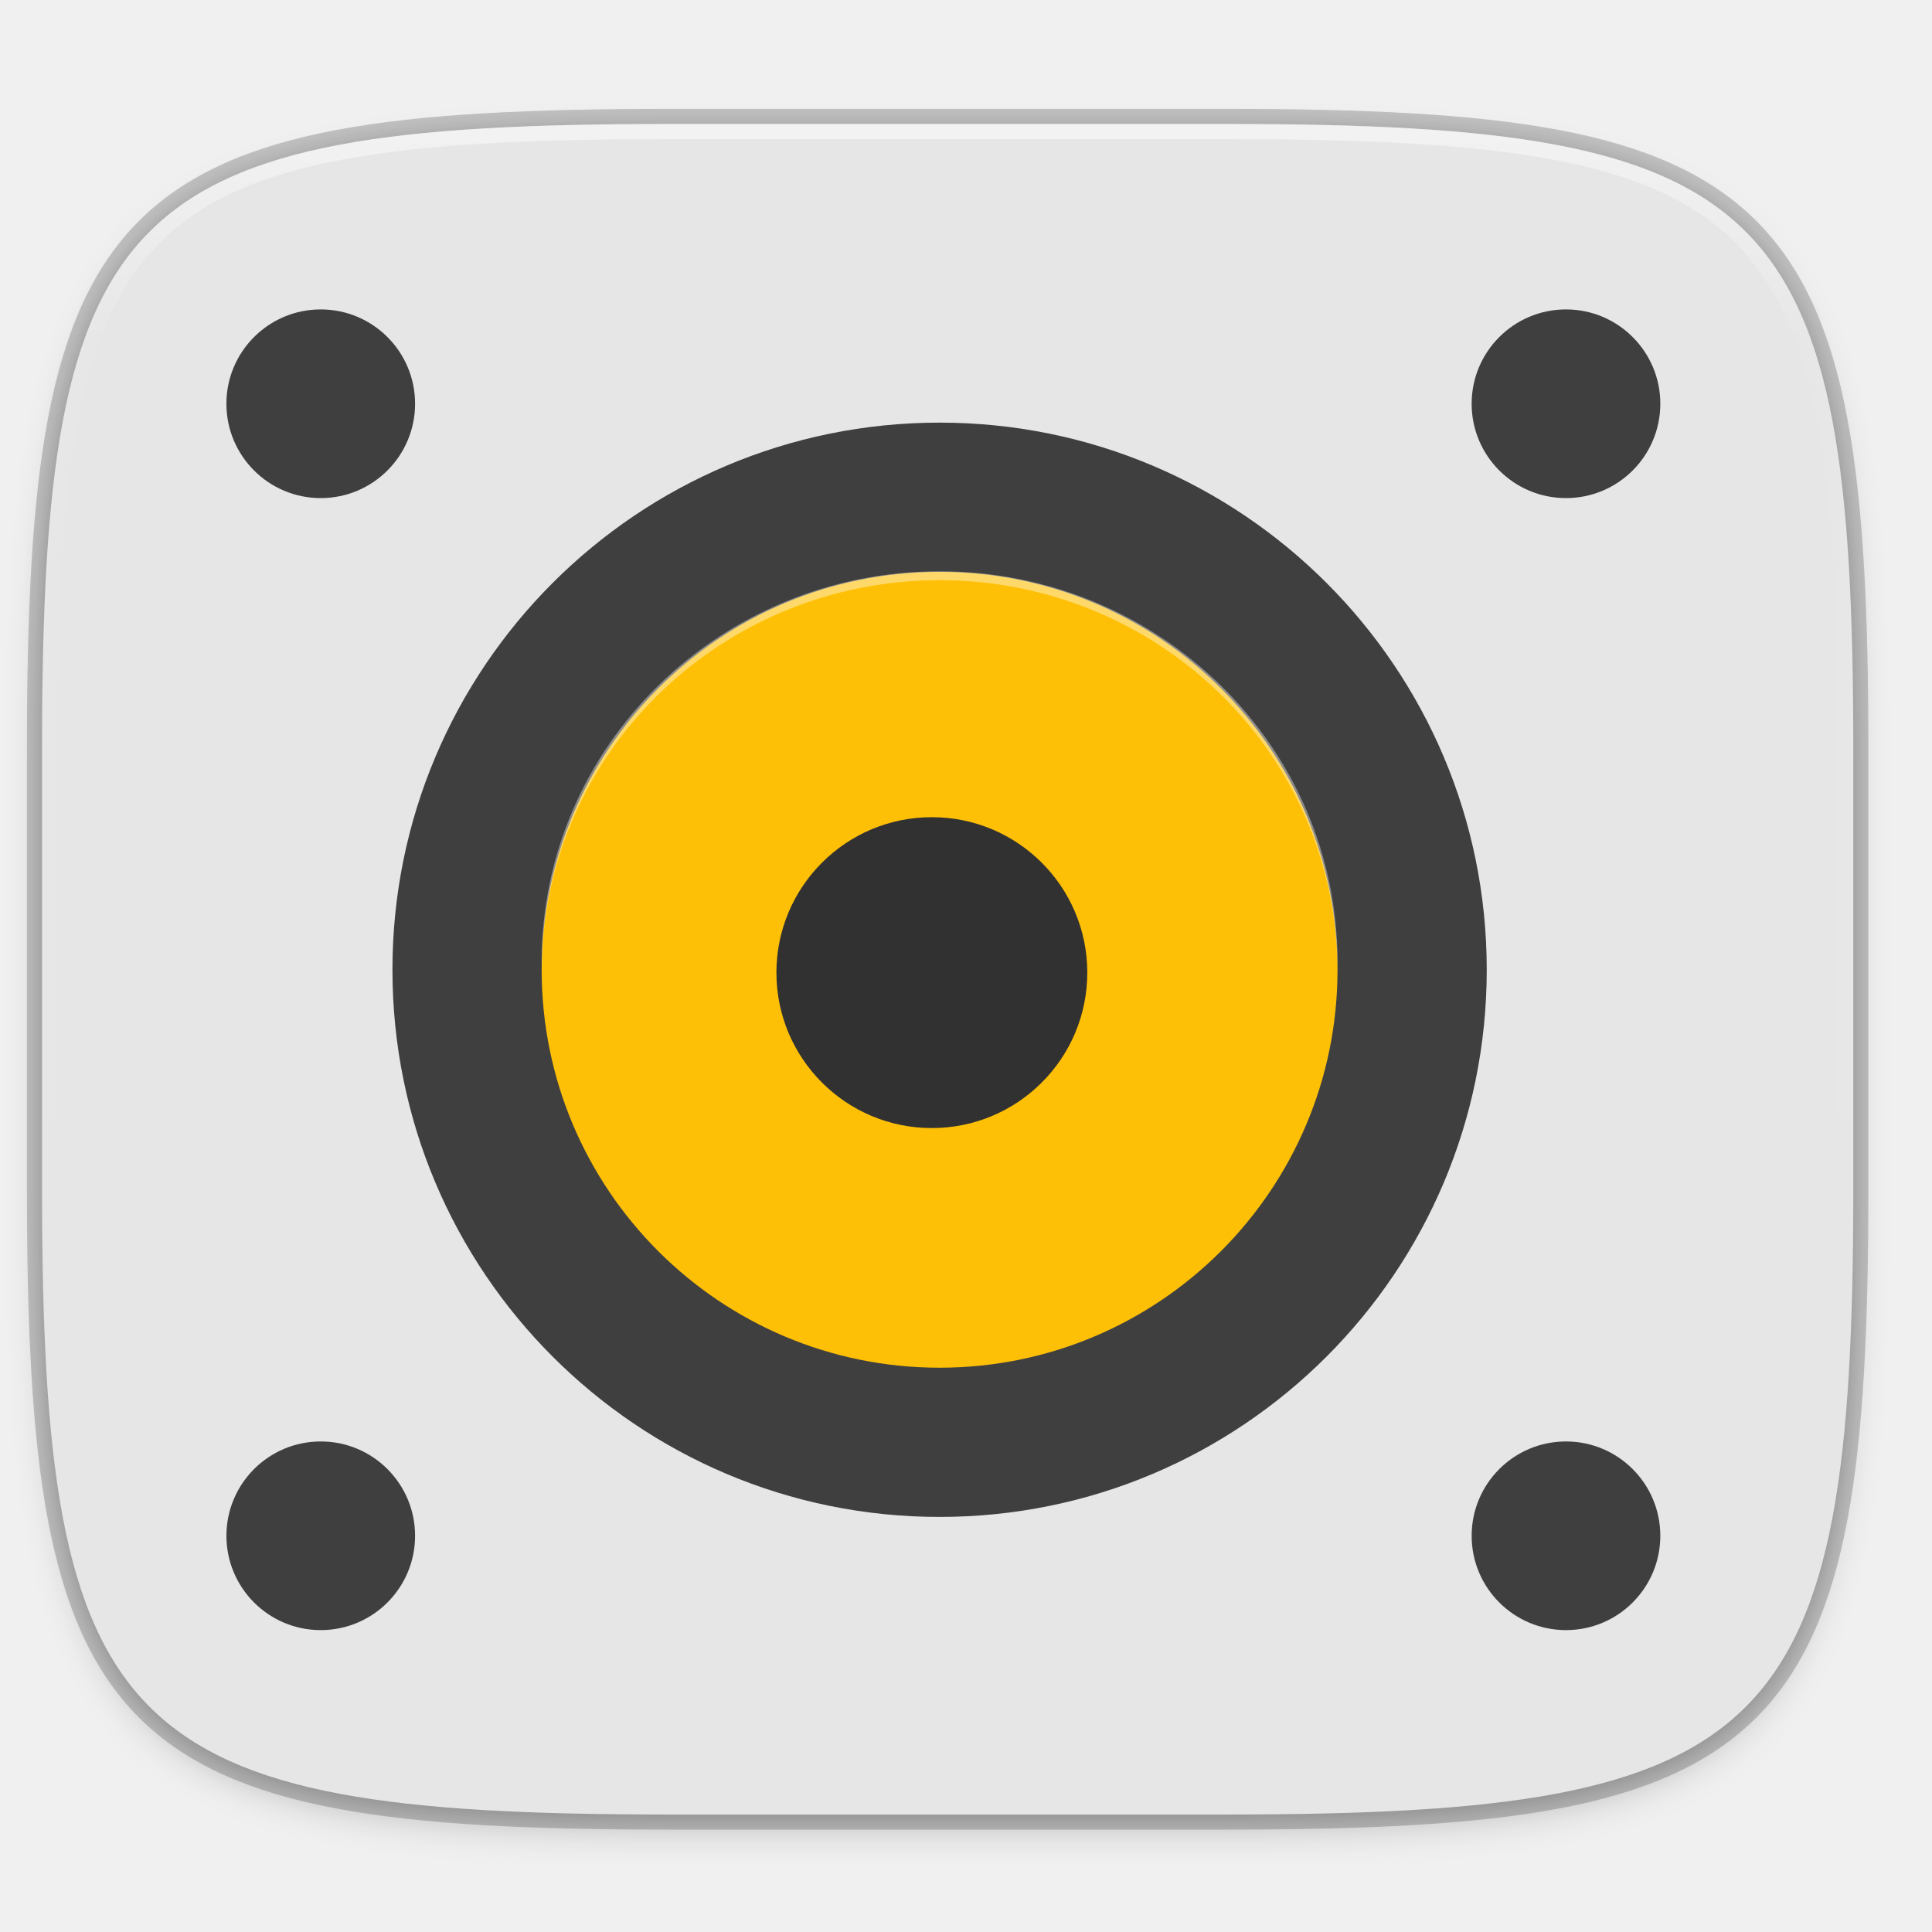
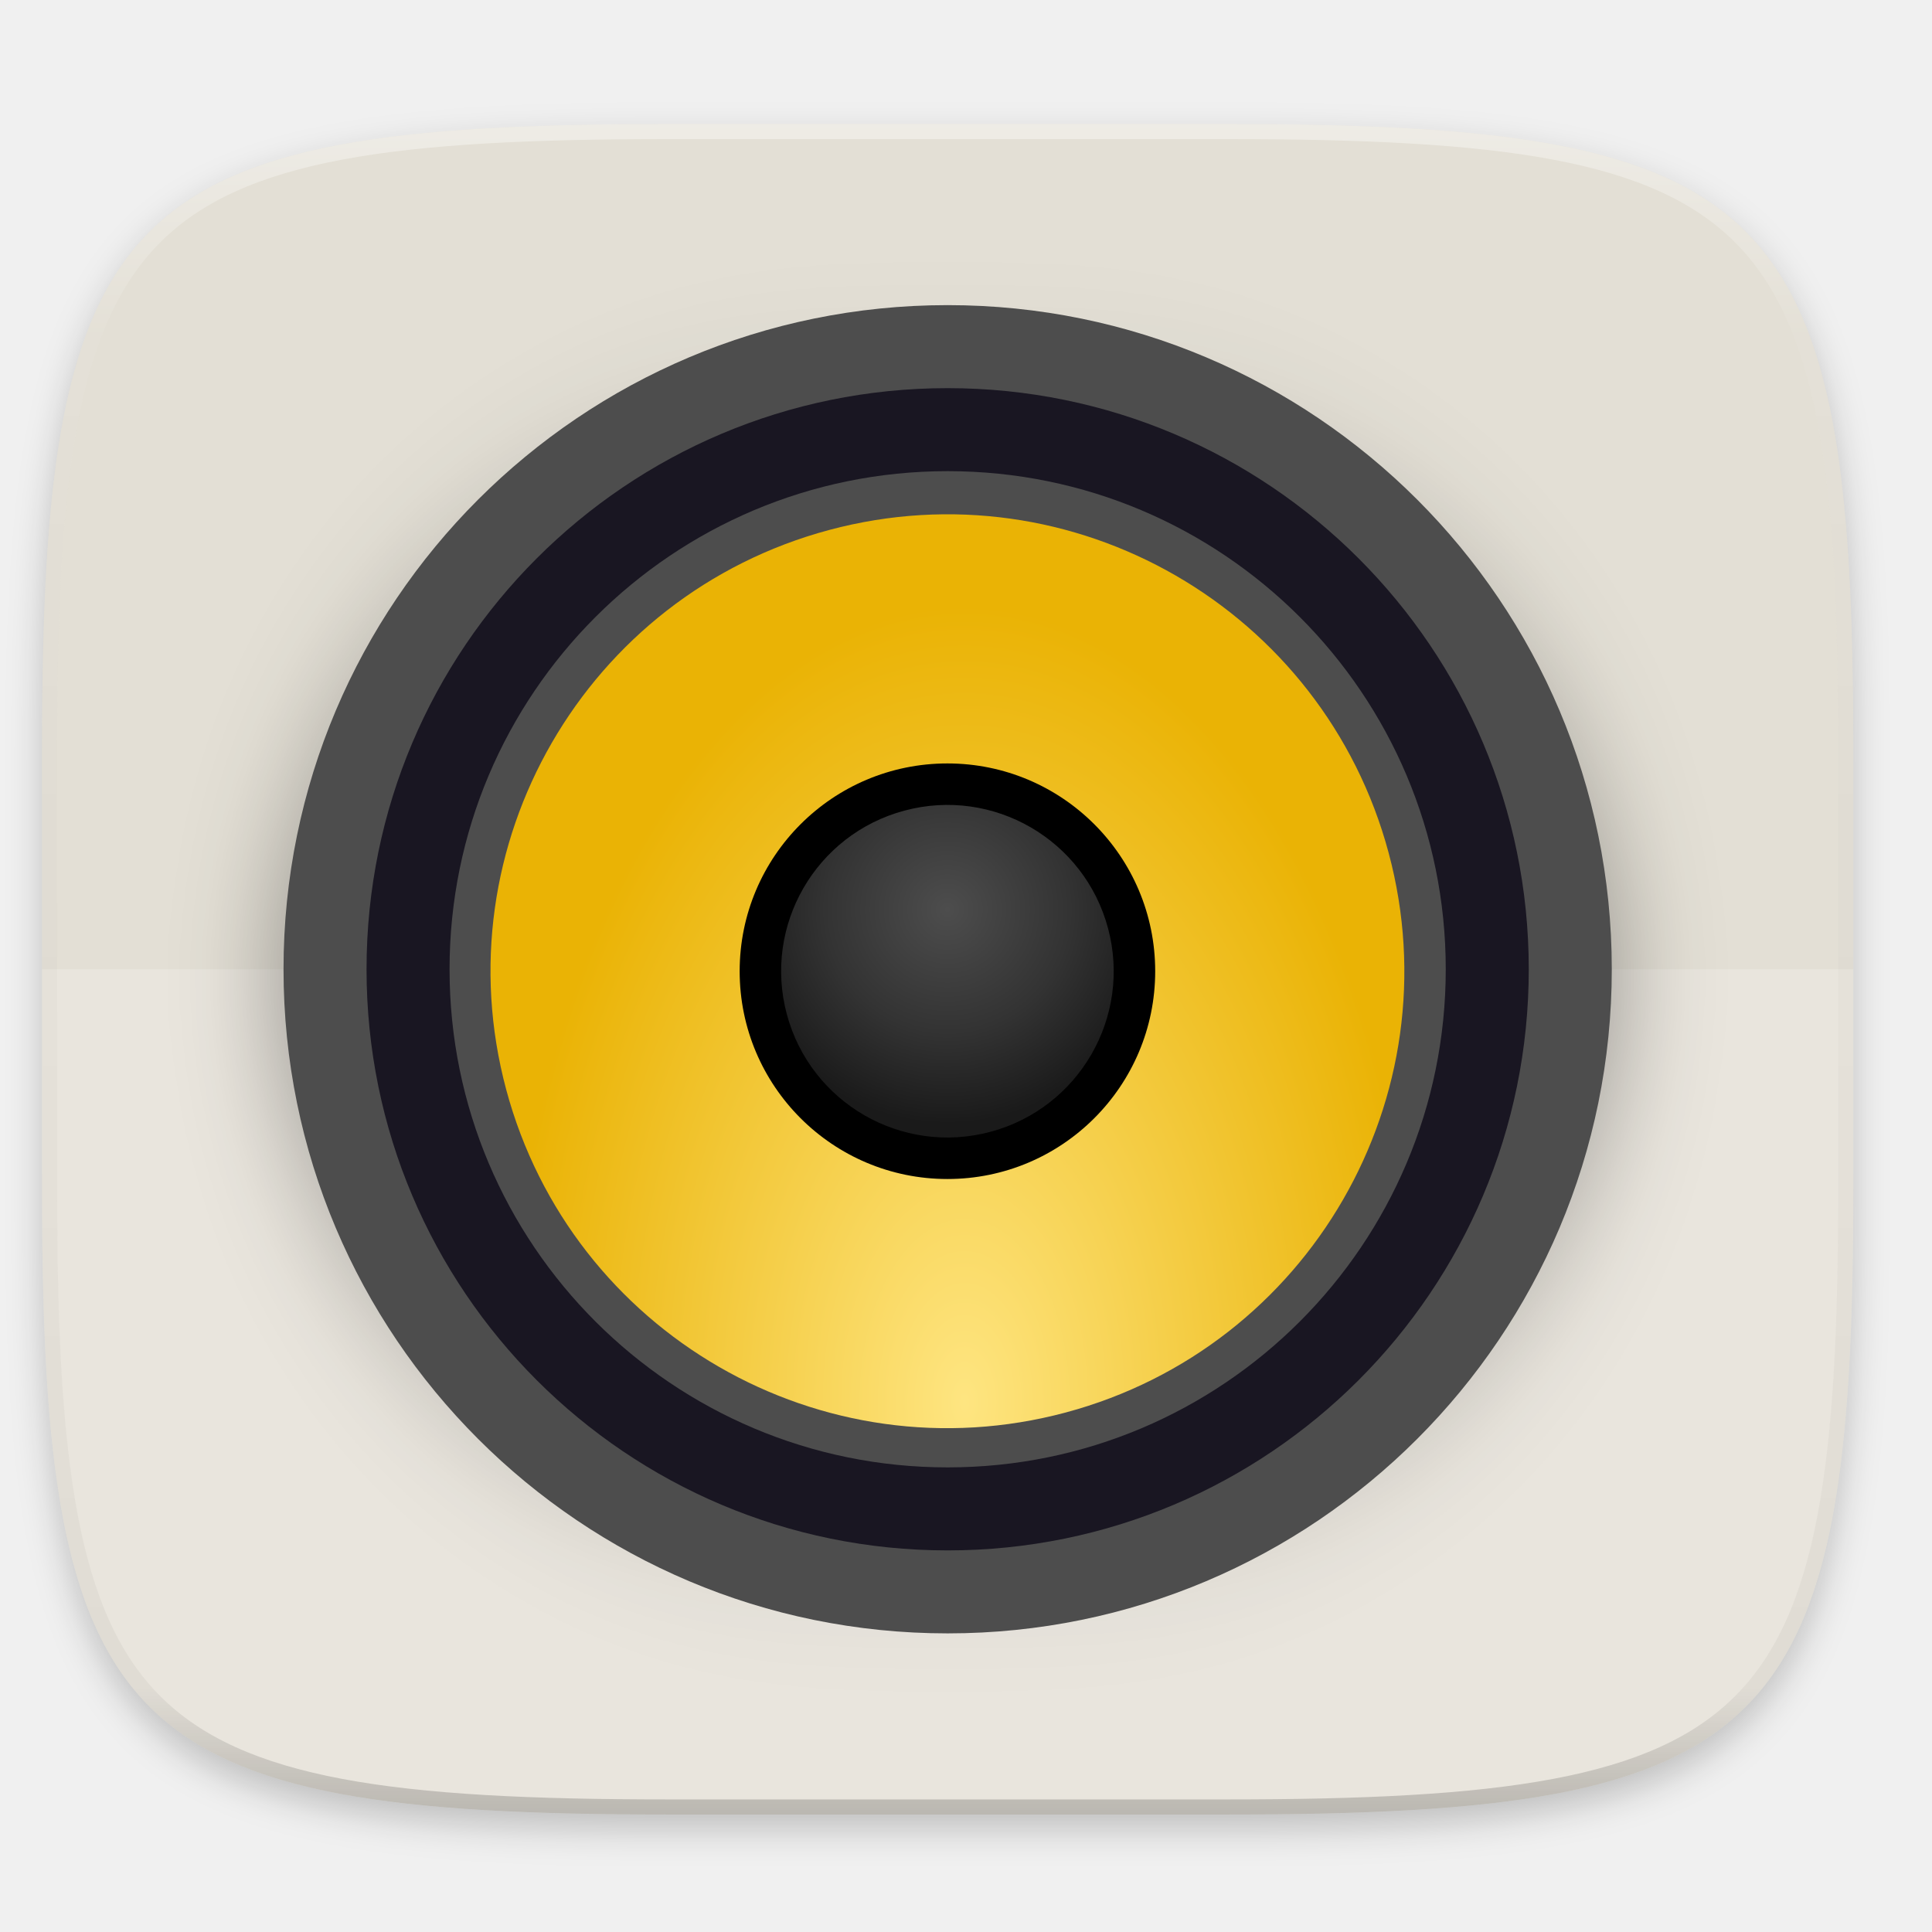
<svg xmlns="http://www.w3.org/2000/svg" xmlns:xlink="http://www.w3.org/1999/xlink" width="256" height="256" viewBox="0 0 67.733 67.733" version="1.1" id="svg1488">
  <defs id="defs1482">
    <clipPath clipPathUnits="userSpaceOnUse" id="clipPath1025">
      <path id="path1027" d="M 111.941,84 C 99.36,84.145 90.153,83.714 82.625,87.867 c -3.764,2.077 -6.752,5.575 -8.398,9.961 C 72.58,102.214 72,107.424 72,114 v 42 h 160 v -26 c 0,-6.576 -0.58,-11.786 -2.227,-16.172 -0.205,-0.545 -0.479,-1.04 -0.742,-1.543 -0.1,-0.185 -0.178,-0.381 -0.273,-0.566 -1.727,-3.388 -4.255,-6.145 -7.383,-7.871 C 213.846,99.694 204.64,100.145 192.059,100 H 192 151.668 L 135.453,84 h -23.492 z" style="color:#000000;font-style:normal;font-variant:normal;font-weight:normal;font-stretch:normal;font-size:medium;line-height:normal;font-family:sans-serif;font-variant-ligatures:none;font-variant-position:normal;font-variant-caps:normal;font-variant-numeric:normal;font-variant-alternates:normal;font-feature-settings:normal;text-indent:0;text-align:start;text-decoration:none;text-decoration-line:none;text-decoration-style:solid;text-decoration-color:#000000;letter-spacing:normal;word-spacing:normal;text-transform:none;writing-mode:lr-tb;direction:ltr;baseline-shift:baseline;text-anchor:start;white-space:normal;shape-padding:0;clip-rule:nonzero;display:inline;overflow:visible;visibility:visible;opacity:1;isolation:auto;mix-blend-mode:normal;color-interpolation:sRGB;color-interpolation-filters:linearRGB;solid-color:#000000;solid-opacity:1;fill:#e3dfd5;fill-opacity:1;fill-rule:nonzero;stroke:none;stroke-width:4;stroke-linecap:butt;stroke-linejoin:miter;stroke-miterlimit:4;stroke-dasharray:none;stroke-dashoffset:0;stroke-opacity:1;marker:none;color-rendering:auto;image-rendering:auto;shape-rendering:auto;text-rendering:auto;enable-background:accumulate" />
    </clipPath>
    <clipPath clipPathUnits="userSpaceOnUse" id="clipPath1082-3">
      <path id="path1084-6" d="M 361.938,-212 C 507.235,-212 528,-191.287 528,-46.125 V 70.125 C 528,215.286 507.235,236 361.938,236 H 214.062 C 68.765,236 48,215.286 48,70.125 V -46.125 C 48,-191.287 68.765,-212 214.062,-212 Z" style="display:inline;opacity:1;fill:#8c59d9;fill-opacity:1;stroke:none;stroke-width:2;stroke-linecap:round;stroke-linejoin:round;stroke-miterlimit:4;stroke-dasharray:none;stroke-dashoffset:0;stroke-opacity:1;enable-background:new" />
    </clipPath>
    <clipPath clipPathUnits="userSpaceOnUse" id="clipPath1082-3-5">
      <path id="path1084-6-6" d="M 361.938,-212 C 507.235,-212 528,-191.287 528,-46.125 V 70.125 C 528,215.286 507.235,236 361.938,236 H 214.062 C 68.765,236 48,215.286 48,70.125 V -46.125 C 48,-191.287 68.765,-212 214.062,-212 Z" style="display:inline;opacity:1;fill:#8c59d9;fill-opacity:1;stroke:none;stroke-width:2;stroke-linecap:round;stroke-linejoin:round;stroke-miterlimit:4;stroke-dasharray:none;stroke-dashoffset:0;stroke-opacity:1;enable-background:new" />
    </clipPath>
    <clipPath clipPathUnits="userSpaceOnUse" id="clipPath1082-3-9">
      <path id="path1084-6-3" d="M 361.938,-212 C 507.235,-212 528,-191.287 528,-46.125 V 70.125 C 528,215.286 507.235,236 361.938,236 H 214.062 C 68.765,236 48,215.286 48,70.125 V -46.125 C 48,-191.287 68.765,-212 214.062,-212 Z" style="display:inline;opacity:1;fill:#8c59d9;fill-opacity:1;stroke:none;stroke-width:2;stroke-linecap:round;stroke-linejoin:round;stroke-miterlimit:4;stroke-dasharray:none;stroke-dashoffset:0;stroke-opacity:1;enable-background:new" />
    </clipPath>
    <clipPath clipPathUnits="userSpaceOnUse" id="clipPath1082-3-3">
      <path id="path1084-6-67" d="M 361.938,-212 C 507.235,-212 528,-191.287 528,-46.125 V 70.125 C 528,215.286 507.235,236 361.938,236 H 214.062 C 68.765,236 48,215.286 48,70.125 V -46.125 C 48,-191.287 68.765,-212 214.062,-212 Z" style="display:inline;opacity:1;fill:#8c59d9;fill-opacity:1;stroke:none;stroke-width:2;stroke-linecap:round;stroke-linejoin:round;stroke-miterlimit:4;stroke-dasharray:none;stroke-dashoffset:0;stroke-opacity:1;enable-background:new" />
    </clipPath>
    <clipPath clipPathUnits="userSpaceOnUse" id="clipPath1082-3-53">
      <path id="path1084-6-5" d="M 361.938,-212 C 507.235,-212 528,-191.287 528,-46.125 V 70.125 C 528,215.286 507.235,236 361.938,236 H 214.062 C 68.765,236 48,215.286 48,70.125 V -46.125 C 48,-191.287 68.765,-212 214.062,-212 Z" style="display:inline;opacity:1;fill:#8c59d9;fill-opacity:1;stroke:none;stroke-width:2;stroke-linecap:round;stroke-linejoin:round;stroke-miterlimit:4;stroke-dasharray:none;stroke-dashoffset:0;stroke-opacity:1;enable-background:new" />
    </clipPath>
    <clipPath clipPathUnits="userSpaceOnUse" id="clipPath1082-3-6">
      <path id="path1084-6-2" d="M 361.938,-212 C 507.235,-212 528,-191.287 528,-46.125 V 70.125 C 528,215.286 507.235,236 361.938,236 H 214.062 C 68.765,236 48,215.286 48,70.125 V -46.125 C 48,-191.287 68.765,-212 214.062,-212 Z" style="display:inline;opacity:1;fill:#8c59d9;fill-opacity:1;stroke:none;stroke-width:2;stroke-linecap:round;stroke-linejoin:round;stroke-miterlimit:4;stroke-dasharray:none;stroke-dashoffset:0;stroke-opacity:1;enable-background:new" />
    </clipPath>
    <clipPath clipPathUnits="userSpaceOnUse" id="clipPath1082-3-91">
      <path id="path1084-6-27" d="M 361.938,-212 C 507.235,-212 528,-191.287 528,-46.125 V 70.125 C 528,215.286 507.235,236 361.938,236 H 214.062 C 68.765,236 48,215.286 48,70.125 V -46.125 C 48,-191.287 68.765,-212 214.062,-212 Z" style="display:inline;opacity:1;fill:#8c59d9;fill-opacity:1;stroke:none;stroke-width:2;stroke-linecap:round;stroke-linejoin:round;stroke-miterlimit:4;stroke-dasharray:none;stroke-dashoffset:0;stroke-opacity:1;enable-background:new" />
    </clipPath>
    <clipPath clipPathUnits="userSpaceOnUse" id="clipPath1025-0">
      <path style="opacity:1;fill:#8c59d9;fill-opacity:1;stroke:none;stroke-width:2;stroke-linecap:round;stroke-linejoin:round;stroke-miterlimit:4;stroke-dasharray:none;stroke-dashoffset:0;stroke-opacity:1" d="M 329.938,32 C 475.235,32 496,52.713 496,197.875 v 116.25 C 496,459.286 475.235,480 329.938,480 H 182.062 C 36.765,480 16,459.286 16,314.125 V 197.875 C 16,52.713 36.765,32 182.062,32 Z" id="path1027-9" />
    </clipPath>
    <clipPath clipPathUnits="userSpaceOnUse" id="clipPath4277-8">
      <rect style="color:#000000;display:inline;overflow:visible;visibility:visible;opacity:0.82;fill:#88b637;fill-opacity:1;fill-rule:nonzero;stroke:none;stroke-width:2;stroke-linecap:butt;stroke-linejoin:miter;stroke-miterlimit:4;stroke-dasharray:none;stroke-dashoffset:0;stroke-opacity:1;marker:none;enable-background:accumulate" id="rect4279-6" width="512" height="512" x="5.5999999e-07" y="0" ry="1" />
    </clipPath>
    <linearGradient id="linearGradient3650-7-9">
      <stop style="stop-color:#5884f4;stop-opacity:1" offset="0" id="stop4366" />
      <stop id="stop4368" offset="1" style="stop-color:#80a3fa;stop-opacity:1" />
    </linearGradient>
    <clipPath clipPathUnits="userSpaceOnUse" id="clipPath1082-3-36">
      <path id="path1084-6-0" d="M 361.938,-212 C 507.235,-212 528,-191.287 528,-46.125 V 70.125 C 528,215.286 507.235,236 361.938,236 H 214.062 C 68.765,236 48,215.286 48,70.125 V -46.125 C 48,-191.287 68.765,-212 214.062,-212 Z" style="display:inline;opacity:1;fill:#8c59d9;fill-opacity:1;stroke:none;stroke-width:2;stroke-linecap:round;stroke-linejoin:round;stroke-miterlimit:4;stroke-dasharray:none;stroke-dashoffset:0;stroke-opacity:1;enable-background:new" />
    </clipPath>
    <clipPath clipPathUnits="userSpaceOnUse" id="clipPath983">
      <path id="path985" d="M 115.031,44 C 42.383,44 32,54.357 32,126.938 v 58.125 C 32,257.643 42.383,268 115.031,268 H 152 V 44 Z" style="opacity:1;fill:#4d4d4d;fill-opacity:1;stroke:none;stroke-width:2;stroke-linecap:round;stroke-linejoin:round;stroke-miterlimit:4;stroke-dasharray:none;stroke-dashoffset:0;stroke-opacity:1" />
    </clipPath>
    <clipPath clipPathUnits="userSpaceOnUse" id="clipPath1082-3-62">
      <path id="path1084-6-61" d="M 361.938,-212 C 507.235,-212 528,-191.287 528,-46.125 V 70.125 C 528,215.286 507.235,236 361.938,236 H 214.062 C 68.765,236 48,215.286 48,70.125 V -46.125 C 48,-191.287 68.765,-212 214.062,-212 Z" style="display:inline;opacity:1;fill:#8c59d9;fill-opacity:1;stroke:none;stroke-width:2;stroke-linecap:round;stroke-linejoin:round;stroke-miterlimit:4;stroke-dasharray:none;stroke-dashoffset:0;stroke-opacity:1;enable-background:new" />
    </clipPath>
    <clipPath clipPathUnits="userSpaceOnUse" id="clipPath949">
      <path id="path951" d="M 329.938,32 C 475.235,32 496,52.713 496,197.875 v 116.25 C 496,459.286 475.235,480 329.938,480 H 182.062 C 36.765,480 16,459.286 16,314.125 V 197.875 C 16,52.713 36.765,32 182.062,32 Z" style="opacity:1;fill:#eab305;fill-opacity:1;stroke:none;stroke-width:4;stroke-linecap:round;stroke-linejoin:round;stroke-miterlimit:4;stroke-dasharray:none;stroke-dashoffset:0;stroke-opacity:1" />
    </clipPath>
    <clipPath clipPathUnits="userSpaceOnUse" id="clipPath954">
      <path id="path952" d="M 329.938,32 C 475.235,32 496,52.713 496,197.875 v 116.25 C 496,459.286 475.235,480 329.938,480 H 182.062 C 36.765,480 16,459.286 16,314.125 V 197.875 C 16,52.713 36.765,32 182.062,32 Z" style="opacity:1;fill:#eab305;fill-opacity:1;stroke:none;stroke-width:4;stroke-linecap:round;stroke-linejoin:round;stroke-miterlimit:4;stroke-dasharray:none;stroke-dashoffset:0;stroke-opacity:1" />
    </clipPath>
    <clipPath clipPathUnits="userSpaceOnUse" id="clipPath1082-3-8">
      <path id="path1084-6-7" d="M 361.938,-212 C 507.235,-212 528,-191.287 528,-46.125 V 70.125 C 528,215.286 507.235,236 361.938,236 H 214.062 C 68.765,236 48,215.286 48,70.125 V -46.125 C 48,-191.287 68.765,-212 214.062,-212 Z" style="display:inline;opacity:1;fill:#8c59d9;fill-opacity:1;stroke:none;stroke-width:2;stroke-linecap:round;stroke-linejoin:round;stroke-miterlimit:4;stroke-dasharray:none;stroke-dashoffset:0;stroke-opacity:1;enable-background:new" />
    </clipPath>
-     <linearGradient xlink:href="#linearGradient1013" id="linearGradient1108" x1="296" y1="-212" x2="296" y2="202.4" gradientUnits="userSpaceOnUse" />
-     <linearGradient id="linearGradient1013">
-       <stop id="stop1005" offset="0" style="stop-color:#ffffff;stop-opacity:1;" />
-       <stop style="stop-color:#ffffff;stop-opacity:0.098" offset="0.135" id="stop1007" />
-       <stop style="stop-color:#ffffff;stop-opacity:0" offset="1" id="stop1009" />
-     </linearGradient>
    <clipPath clipPathUnits="userSpaceOnUse" id="clipPath1082-3-367">
      <path id="path1084-6-53" d="M 361.938,-212 C 507.235,-212 528,-191.287 528,-46.125 V 70.125 C 528,215.286 507.235,236 361.938,236 H 214.062 C 68.765,236 48,215.286 48,70.125 V -46.125 C 48,-191.287 68.765,-212 214.062,-212 Z" style="display:inline;opacity:1;fill:#8c59d9;fill-opacity:1;stroke:none;stroke-width:2;stroke-linecap:round;stroke-linejoin:round;stroke-miterlimit:4;stroke-dasharray:none;stroke-dashoffset:0;stroke-opacity:1;enable-background:new" />
    </clipPath>
-     <filter style="color-interpolation-filters:sRGB" id="filter978" x="-0.023" width="1.046" y="-0.025" height="1.05">
-       <feGaussianBlur stdDeviation="2.32" id="feGaussianBlur980" />
+     <radialGradient xlink:href="#linearGradient8236" id="radialGradient965-6" cx="247.495" cy="220.054" fx="247.495" fy="220.054" r="160" gradientTransform="matrix(0.06208652,-0.23171,0.1328851,0.03560643,108.0022,203.7862)" gradientUnits="userSpaceOnUse" />
+     <linearGradient id="linearGradient8236">
+       <stop id="stop8232" offset="0" style="stop-color:#fee581;stop-opacity:1" />
+       <stop id="stop8234" offset="1" style="stop-color:#eab305;stop-opacity:1" />
+     </linearGradient>
+     <radialGradient xlink:href="#linearGradient1171" id="radialGradient1117-2" gradientUnits="userSpaceOnUse" gradientTransform="matrix(0.1778443,0.04765323,-0.04765668,0.1778571,113.8964,106.8519)" cx="265.282" cy="65.436" fx="265.282" fy="65.436" r="56" />
+     <linearGradient id="linearGradient1171">
+       <stop style="stop-color:#4d4d4d;stop-opacity:1" offset="0" id="stop1165" />
+       <stop id="stop1167" offset="0.572" style="stop-color:#333333;stop-opacity:1" />
+       <stop style="stop-color:#1a1a1a;stop-opacity:1" offset="1" id="stop1169" />
+     </linearGradient>
+     <linearGradient xlink:href="#linearGradient4295" id="linearGradient4301" x1="-434" y1="-256" x2="-82" y2="-256" gradientUnits="userSpaceOnUse" />
+     <linearGradient id="linearGradient4295">
+       <stop id="stop4365" offset="0" style="stop-color:#000000;stop-opacity:0" />
+       <stop style="stop-color:#000000;stop-opacity:1" offset="0.499" id="stop4367" />
+       <stop id="stop4369" offset="1" style="stop-color:#000000;stop-opacity:0" />
+     </linearGradient>
+     <filter style="color-interpolation-filters:sRGB" id="filter4291" x="-0.096" width="1.192" y="-0.096" height="1.192">
+       <feGaussianBlur stdDeviation="14.08" id="feGaussianBlur4293" />
    </filter>
-     <filter style="color-interpolation-filters:sRGB" id="filter4569" x="-0.012" width="1.023" y="-0.012" height="1.025">
-       <feGaussianBlur stdDeviation="1.16" id="feGaussianBlur4571" />
+     <linearGradient xlink:href="#linearGradient1013" id="linearGradient1108" x1="296" y1="-212" x2="296" y2="236" gradientUnits="userSpaceOnUse" />
+     <linearGradient id="linearGradient1013">
+       <stop id="stop1005" offset="0" style="stop-color:#ffffff;stop-opacity:1;" />
+       <stop style="stop-color:#ffffff;stop-opacity:0.098" offset="0.125" id="stop1007" />
+       <stop style="stop-color:#000000;stop-opacity:0.098" offset="0.925" id="stop1009" />
+       <stop id="stop1011" offset="1" style="stop-color:#000000;stop-opacity:0.498" />
+     </linearGradient>
+     <clipPath clipPathUnits="userSpaceOnUse" id="clipPath1082-3-3675">
+       <path id="path1084-6-35" d="M 361.938,-212 C 507.235,-212 528,-191.287 528,-46.125 V 70.125 C 528,215.286 507.235,236 361.938,236 H 214.062 C 68.765,236 48,215.286 48,70.125 V -46.125 C 48,-191.287 68.765,-212 214.062,-212 Z" style="display:inline;opacity:1;fill:#8c59d9;fill-opacity:1;stroke:none;stroke-width:2;stroke-linecap:round;stroke-linejoin:round;stroke-miterlimit:4;stroke-dasharray:none;stroke-dashoffset:0;stroke-opacity:1;enable-background:new" />
+     </clipPath>
+     <filter style="color-interpolation-filters:sRGB" id="filter974" x="-0.023" width="1.046" y="-0.025" height="1.05">
+       <feGaussianBlur stdDeviation="2.32" id="feGaussianBlur976" />
    </filter>
  </defs>
  <g id="layer1" transform="translate(0,-229.2667)">
-     <path id="path967" d="m 43.005,233.614 c 19.222,0 21.969,2.74 21.969,21.944 v 15.379 c 0,19.204 -2.747,21.944 -21.969,21.944 h -19.563 c -19.222,0 -21.969,-2.74 -21.969,-21.944 v -15.379 c 0,-19.204 2.747,-21.944 21.969,-21.944 z" style="display:inline;opacity:0.2;fill:none;fill-opacity:1;stroke:#000000;stroke-width:1.058;stroke-linecap:round;stroke-linejoin:round;stroke-miterlimit:4;stroke-dasharray:none;stroke-dashoffset:0;stroke-opacity:1;enable-background:new" />
-     <path id="path4567" d="m 162.537,3.568 c 72.649,0 83.031,10.357 83.031,82.938 v 58.125 c 0,72.581 -10.383,82.938 -83.031,82.938 H 88.599 C 15.951,227.568 5.568,217.211 5.568,144.631 V 86.506 c 0,-72.581 10.383,-82.938 83.031,-82.938 z" style="display:inline;opacity:0.1;fill:#000000;fill-opacity:1;stroke:none;stroke-width:2;stroke-linecap:round;stroke-linejoin:round;stroke-miterlimit:4;stroke-dasharray:none;stroke-dashoffset:0;stroke-opacity:1;filter:url(#filter4569);enable-background:new" transform="matrix(0.2645833,0,0,0.2645833,-1.8735229e-8,232.6703)" />
-     <path style="display:inline;opacity:0.2;fill:#000000;fill-opacity:1;stroke:none;stroke-width:2;stroke-linecap:round;stroke-linejoin:round;stroke-miterlimit:4;stroke-dasharray:none;stroke-dashoffset:0;stroke-opacity:1;filter:url(#filter978);enable-background:new" d="m 162.537,5.568 c 72.649,0 83.031,10.357 83.031,82.938 v 58.125 c 0,72.581 -10.383,82.938 -83.031,82.938 H 88.599 C 15.951,229.568 5.568,219.211 5.568,146.631 V 88.506 c 0,-72.581 10.383,-82.938 83.031,-82.938 z" id="path976" transform="matrix(0.2645833,0,0,0.2645833,-1.8735229e-8,232.6703)" />
-     <path style="display:inline;opacity:1;fill:#e6e6e6;fill-opacity:1;stroke:none;stroke-width:0.529;stroke-linecap:round;stroke-linejoin:round;stroke-miterlimit:4;stroke-dasharray:none;stroke-dashoffset:0;stroke-opacity:1;enable-background:new" d="m 43.005,233.614 c 19.222,0 21.969,2.74 21.969,21.944 v 15.379 c 0,19.204 -2.747,21.944 -21.969,21.944 h -19.563 c -19.222,0 -21.969,-2.74 -21.969,-21.944 v -15.379 c 0,-19.204 2.747,-21.944 21.969,-21.944 z" id="rect877" />
-     <path style="color:#000000;display:inline;overflow:visible;visibility:visible;fill:#3f3f3f;fill-opacity:1;fill-rule:nonzero;stroke:none;stroke-width:2.083;marker:none;enable-background:accumulate" d="M 42.5 41 A 12.5 12.5 0 0 0 30 53.5 A 12.5 12.5 0 0 0 42.5 66 A 12.5 12.5 0 0 0 55 53.5 A 12.5 12.5 0 0 0 42.5 41 z M 207.5 41 A 12.5 12.5 0 0 0 195 53.5 A 12.5 12.5 0 0 0 207.5 66 A 12.5 12.5 0 0 0 220 53.5 A 12.5 12.5 0 0 0 207.5 41 z " transform="matrix(0.2645833,0,0,0.2645833,0,229.2667)" id="path5121" />
-     <g style="display:inline;enable-background:new" id="g1038" transform="matrix(0.2179806,0,0,0.2179806,86.99982,229.2606)">
-       <circle r="88" cy="248" cx="-156" transform="matrix(0,-1,-1,0,0,0)" id="path4389-5" style="color:#000000;display:inline;overflow:visible;visibility:visible;fill:#3f3f3f;fill-opacity:1;stroke:none;stroke-width:2.48;marker:none;enable-background:accumulate" />
-       <circle style="color:#000000;display:inline;overflow:visible;visibility:visible;opacity:1;fill:#fec006;fill-opacity:1;stroke:none;stroke-width:2;marker:none;enable-background:accumulate" id="circle4269" transform="matrix(0,-1,-1,0,0,0)" cx="-156" cy="248" r="64" />
-       <circle style="color:#000000;display:inline;overflow:visible;visibility:visible;opacity:1;fill:#313131;fill-opacity:1;stroke:none;stroke-width:1.25;marker:none;enable-background:accumulate" id="circle4409" transform="matrix(0,-1,-1,0,0,0)" cx="-156.458" cy="249.244" r="25" />
-       <path id="circle1021" d="m -248,91.912 a 64,62.788 0 0 0 -64,62.789 64,62.788 0 0 0 0.03,0.592 64,62.788 0 0 1 63.97,-61.954 64,62.788 0 0 1 63.97,62.196 64,62.788 0 0 0 0.03,-0.835 64,62.788 0 0 0 -64,-62.789 z" style="color:#000000;display:inline;overflow:visible;visibility:visible;opacity:0.4;fill:#ffffff;fill-opacity:1;stroke:none;stroke-width:1.786;marker:none;enable-background:accumulate" />
+     <path id="path4567" d="m 162.537,5.568 c 72.649,0 83.031,10.357 83.031,82.938 v 58.125 c 0,72.581 -10.383,82.938 -83.031,82.938 H 88.599 C 15.951,229.568 5.568,219.211 5.568,146.631 V 88.506 c 0,-72.581 10.383,-82.938 83.031,-82.938 z" style="display:inline;opacity:0.2;fill:#000000;fill-opacity:1;stroke:none;stroke-width:2;stroke-linecap:round;stroke-linejoin:round;stroke-miterlimit:4;stroke-dasharray:none;stroke-dashoffset:0;stroke-opacity:1;filter:url(#filter974);enable-background:new" transform="matrix(0.2645833,0,0,0.2645833,-1.873523e-8,232.6703)" />
+     <path style="display:inline;opacity:1;fill:#e3dfd5;fill-opacity:1;stroke:none;stroke-width:0.529;stroke-linecap:round;stroke-linejoin:round;stroke-miterlimit:4;stroke-dasharray:none;stroke-dashoffset:0;stroke-opacity:1;enable-background:new" d="m 43.005,233.614 c 19.222,0 21.969,2.74 21.969,21.944 v 15.379 c 0,19.204 -2.747,21.944 -21.969,21.944 h -19.563 c -19.222,0 -21.969,-2.74 -21.969,-21.944 v -15.379 c 0,-19.204 2.747,-21.944 21.969,-21.944 z" id="rect877" />
+     <path style="display:inline;opacity:0.2;fill:#ffffff;fill-opacity:1;stroke:none;stroke-width:0.529;stroke-linecap:round;stroke-linejoin:round;stroke-miterlimit:4;stroke-dasharray:none;stroke-dashoffset:0;stroke-opacity:1;enable-background:new" d="m 1.473,263.248 v 7.689 c 0,19.204 2.747,21.944 21.969,21.944 h 19.563 c 19.222,0 21.969,-2.74 21.969,-21.944 v -7.689 z" id="path932" />
+     <path id="path1068" d="M 361.938,-212 C 507.235,-212 528,-191.287 528,-46.125 V 70.125 C 528,215.286 507.235,236 361.938,236 H 214.062 C 68.765,236 48,215.286 48,70.125 V -46.125 C 48,-191.287 68.765,-212 214.062,-212 Z" style="display:inline;opacity:0.4;fill:none;fill-opacity:1;stroke:url(#linearGradient1108);stroke-width:8;stroke-linecap:round;stroke-linejoin:round;stroke-miterlimit:4;stroke-dasharray:none;stroke-dashoffset:0;stroke-opacity:1;enable-background:new" clip-path="url(#clipPath1082-3-3675)" transform="matrix(0.1322917,0,0,0.1322917,-4.876802,261.6601)" />
+     <circle r="176" cy="-256" cx="-258" transform="matrix(0,-0.1322917,-0.1322917,0,-0.6434693,229.381)" id="circle4345" style="color:#000000;display:inline;overflow:visible;visibility:visible;opacity:0.4;fill:url(#linearGradient4301);fill-opacity:1;stroke:none;stroke-width:4.96;marker:none;filter:url(#filter4291);enable-background:accumulate" />
+     <g id="g1036" transform="matrix(0.7276042,0,0,0.7276042,-102.493,198.7437)" style="display:inline;stroke-width:0.364;enable-background:new">
+       <rect ry="32" rx="32" y="56.652" x="154.525" height="64" width="64" id="rect905" style="display:inline;opacity:1;vector-effect:none;fill:#4d4d4d;fill-opacity:1;stroke:none;stroke-width:0.002px;stroke-linecap:butt;stroke-linejoin:miter;stroke-miterlimit:4;stroke-dasharray:none;stroke-dashoffset:0;stroke-opacity:1;marker:none;marker-start:none;marker-mid:none;marker-end:none;paint-order:normal;enable-background:new" />
+       <ellipse style="display:inline;opacity:1;vector-effect:none;fill:#191622;fill-opacity:1;stroke:none;stroke-width:0.002px;stroke-linecap:butt;stroke-linejoin:miter;stroke-miterlimit:4;stroke-dasharray:none;stroke-dashoffset:0;stroke-opacity:1;marker:none;marker-start:none;marker-mid:none;marker-end:none;paint-order:normal;enable-background:new" id="path955-5-36" cx="186.525" cy="88.653" rx="28" ry="28.001" />
+       <ellipse ry="24.001" rx="24" cy="88.653" cx="186.525" id="ellipse1050-0" style="display:inline;opacity:1;vector-effect:none;fill:#4d4d4d;fill-opacity:1;stroke:none;stroke-width:0.002px;stroke-linecap:butt;stroke-linejoin:miter;stroke-miterlimit:4;stroke-dasharray:none;stroke-dashoffset:0;stroke-opacity:1;marker:none;marker-start:none;marker-mid:none;marker-end:none;paint-order:normal;enable-background:new" />
+       <ellipse style="display:inline;opacity:1;vector-effect:none;fill:url(#radialGradient965-6);fill-opacity:1;stroke:none;stroke-width:0.002px;stroke-linecap:butt;stroke-linejoin:miter;stroke-miterlimit:4;stroke-dasharray:none;stroke-dashoffset:0;stroke-opacity:1;marker:none;marker-start:none;marker-mid:none;marker-end:none;paint-order:normal;enable-background:new" id="path955-5-3-6" cx="157.189" cy="133.997" rx="22.011" ry="22.012" transform="rotate(-15)" />
+       <ellipse style="display:inline;opacity:1;vector-effect:none;fill:#000000;fill-opacity:1;stroke:none;stroke-width:0.002px;stroke-linecap:butt;stroke-linejoin:miter;stroke-miterlimit:4;stroke-dasharray:none;stroke-dashoffset:0;stroke-opacity:1;marker:none;marker-start:none;marker-mid:none;marker-end:none;paint-order:normal;enable-background:new" id="path955-5-3-5-6" cx="186.514" cy="88.747" rx="10.011" ry="10.012" />
+       <ellipse style="display:inline;opacity:1;vector-effect:none;fill:url(#radialGradient1117-2);fill-opacity:1;stroke:none;stroke-width:0.002px;stroke-linecap:butt;stroke-linejoin:miter;stroke-miterlimit:4;stroke-dasharray:none;stroke-dashoffset:0;stroke-opacity:1;marker:none;marker-start:none;marker-mid:none;marker-end:none;paint-order:normal;enable-background:new" id="ellipse27591-1" cx="157.189" cy="133.996" rx="8.011" ry="8.011" transform="rotate(-15)" />
    </g>
-     <path id="path1068" d="M 361.938,-212 C 507.235,-212 528,-191.287 528,-46.125 V 70.125 C 528,215.286 507.235,236 361.938,236 H 214.062 C 68.765,236 48,215.286 48,70.125 V -46.125 C 48,-191.287 68.765,-212 214.062,-212 Z" style="display:inline;opacity:0.5;fill:none;fill-opacity:1;stroke:url(#linearGradient1108);stroke-width:8;stroke-linecap:round;stroke-linejoin:round;stroke-miterlimit:4;stroke-dasharray:none;stroke-dashoffset:0;stroke-opacity:1;enable-background:new" clip-path="url(#clipPath1082-3-367)" transform="matrix(0.1322917,0,0,0.1322917,-4.876802,261.6601)" />
-     <path id="path875" d="m 11.245,279.802 a 3.307,3.307 0 0 0 -3.307,3.307 3.307,3.307 0 0 0 3.307,3.307 3.307,3.307 0 0 0 3.307,-3.307 3.307,3.307 0 0 0 -3.307,-3.307 z m 43.656,0 a 3.307,3.307 0 0 0 -3.307,3.307 3.307,3.307 0 0 0 3.307,3.307 3.307,3.307 0 0 0 3.307,-3.307 3.307,3.307 0 0 0 -3.307,-3.307 z" style="color:#000000;display:inline;overflow:visible;visibility:visible;fill:#3f3f3f;fill-opacity:1;fill-rule:nonzero;stroke:none;stroke-width:0.551;marker:none;enable-background:accumulate" />
  </g>
</svg>
